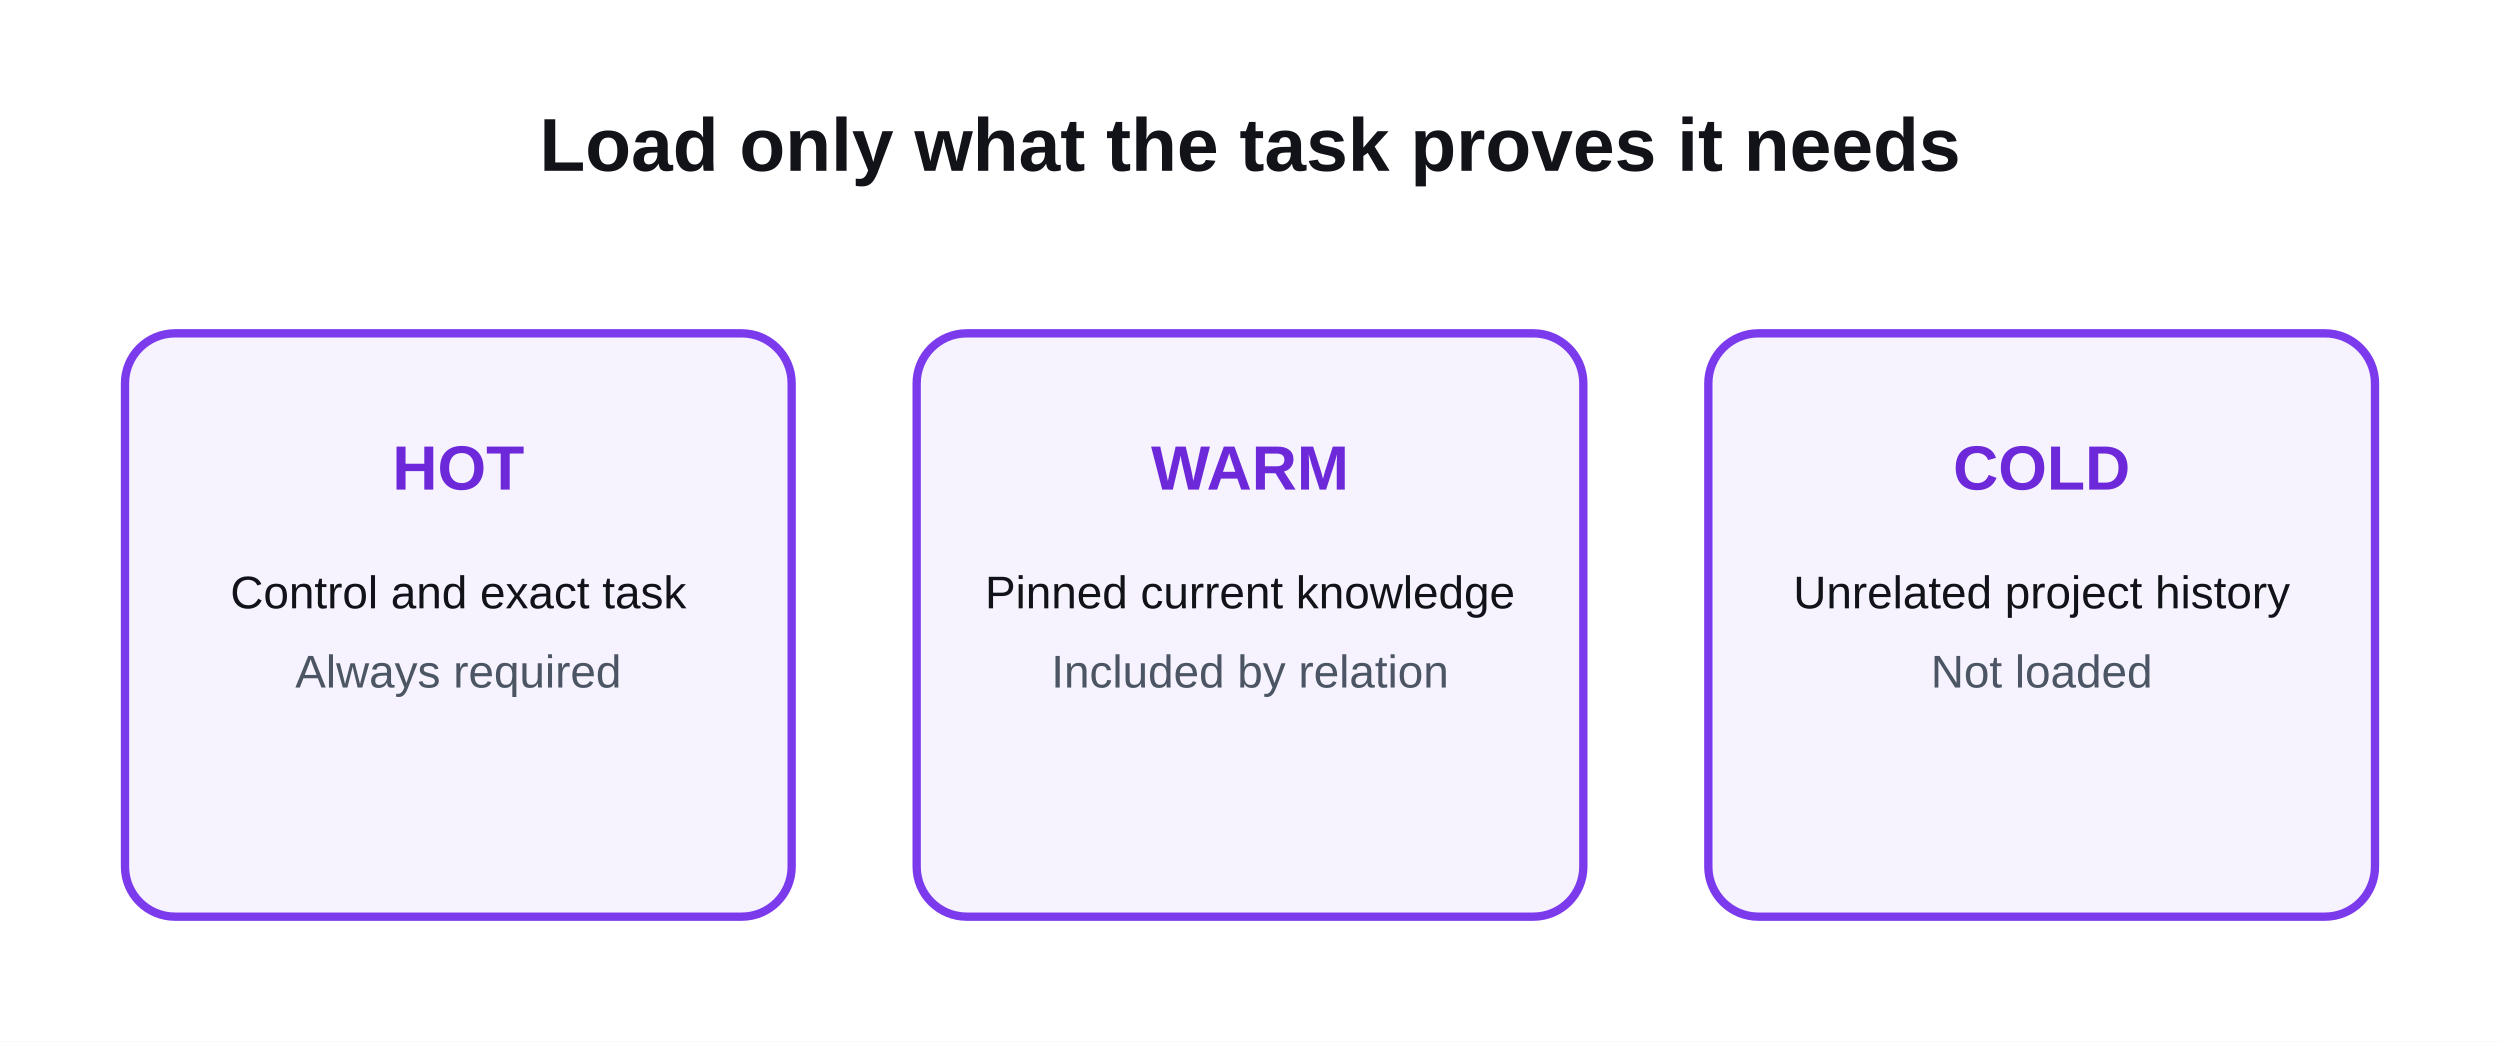
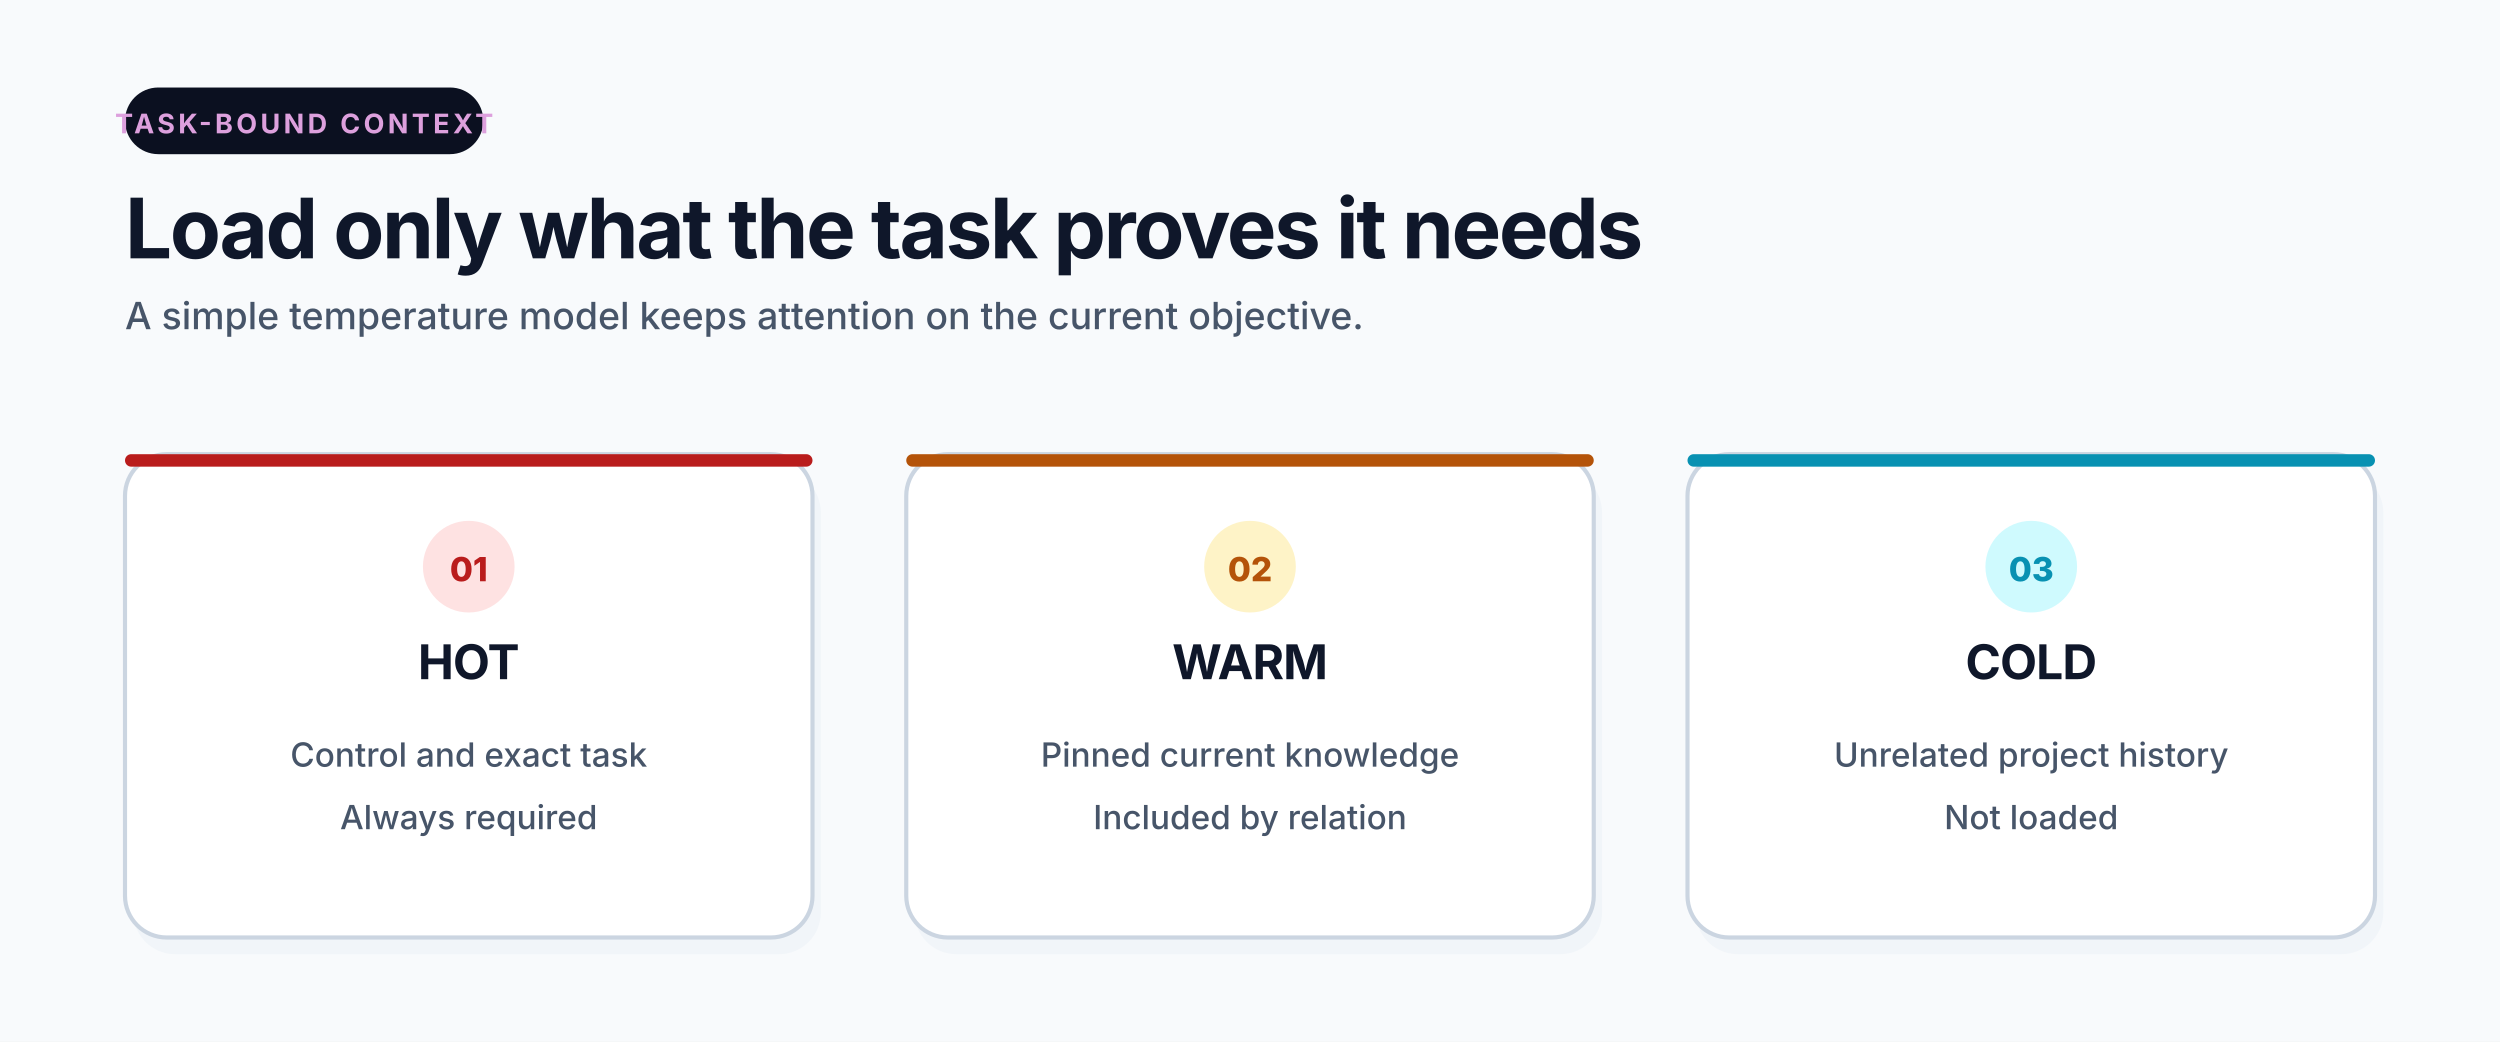
<svg xmlns="http://www.w3.org/2000/svg" width="1200" height="500" viewBox="0 0 1200 500" role="img" aria-labelledby="title desc">
-   <rect width="1200" height="500" fill="#FFFFFF" />
-   <text x="600" y="82" text-anchor="middle" font-family="Arial, Helvetica, sans-serif" font-size="36" font-weight="700" fill="#111318">Load only what the task proves it needs</text>
-   <g font-family="Arial, Helvetica, sans-serif">
-     <rect x="60" y="160" width="320" height="280" rx="24" fill="#F6F3FF" stroke="#7C3AED" stroke-width="4" />
-     <rect x="440" y="160" width="320" height="280" rx="24" fill="#F6F3FF" stroke="#7C3AED" stroke-width="4" />
-     <rect x="820" y="160" width="320" height="280" rx="24" fill="#F6F3FF" stroke="#7C3AED" stroke-width="4" />
-     <text x="220" y="235" text-anchor="middle" font-size="30" font-weight="700" fill="#6D28D9">HOT</text>
-     <text x="220" y="292" text-anchor="middle" font-size="22" fill="#111318">Control and exact task</text>
-     <text x="220" y="330" text-anchor="middle" font-size="22" fill="#4B5563">Always required</text>
-     <text x="600" y="235" text-anchor="middle" font-size="30" font-weight="700" fill="#6D28D9">WARM</text>
-     <text x="600" y="292" text-anchor="middle" font-size="22" fill="#111318">Pinned current knowledge</text>
-     <text x="600" y="330" text-anchor="middle" font-size="22" fill="#4B5563">Included by relation</text>
-     <text x="980" y="235" text-anchor="middle" font-size="30" font-weight="700" fill="#6D28D9">COLD</text>
-     <text x="980" y="292" text-anchor="middle" font-size="22" fill="#111318">Unrelated project history</text>
-     <text x="980" y="330" text-anchor="middle" font-size="22" fill="#4B5563">Not loaded</text>
-   </g>
+   <rect width="1200" height="500" fill="#F8FAFC" />
+   <rect x="60" y="42" width="172" height="32" rx="16" fill="#0B1020" />
+   <text x="146.0" y="64" text-anchor="middle" fill="#DDA0DD" font-family="Inter, ui-sans-serif, -apple-system, BlinkMacSystemFont, Segoe UI, sans-serif" font-size="13" font-weight="750" letter-spacing="1.6">TASK-BOUND CONTEXT</text>
+   <text x="60" y="124" text-anchor="start" fill="#0F172A" font-family="Inter, ui-sans-serif, -apple-system, BlinkMacSystemFont, Segoe UI, sans-serif" font-size="40" font-weight="750" letter-spacing="-1.1">Load only what the task proves it needs</text>
+   <text x="60" y="158" text-anchor="start" fill="#475569" font-family="Inter, ui-sans-serif, -apple-system, BlinkMacSystemFont, Segoe UI, sans-serif" font-size="18" font-weight="450">A simple temperature model keeps attention on the current objective.</text>
+   <rect x="64" y="226" width="330" height="232" rx="20" fill="#F1F5F9" />
+   <rect id="card-hot" x="60" y="218" width="330" height="232" rx="20" fill="#FFFFFF" stroke="#CBD5E1" stroke-width="2" />
+   <rect x="60" y="218" width="330" height="6" rx="3" fill="#B91C1C" />
+   <circle cx="225.0" cy="272" r="22" fill="#FEE2E2" />
+   <text x="225.0" y="279" text-anchor="middle" fill="#B91C1C" font-family="Inter, ui-sans-serif, -apple-system, BlinkMacSystemFont, Segoe UI, sans-serif" font-size="16" font-weight="800">01</text>
+   <text x="225.0" y="326" text-anchor="middle" fill="#0F172A" font-family="Inter, ui-sans-serif, -apple-system, BlinkMacSystemFont, Segoe UI, sans-serif" font-size="23" font-weight="720" letter-spacing="-0.4">HOT</text>
+   <text x="225.0" y="368" text-anchor="middle" fill="#475569" font-family="Inter, ui-sans-serif, -apple-system, BlinkMacSystemFont, Segoe UI, sans-serif" font-size="16" font-weight="450">Control and exact task</text>
+   <text x="225.0" y="398" text-anchor="middle" fill="#475569" font-family="Inter, ui-sans-serif, -apple-system, BlinkMacSystemFont, Segoe UI, sans-serif" font-size="16" font-weight="450">Always required</text>
+   <rect x="439" y="226" width="330" height="232" rx="20" fill="#F1F5F9" />
+   <rect id="card-warm" x="435" y="218" width="330" height="232" rx="20" fill="#FFFFFF" stroke="#CBD5E1" stroke-width="2" />
+   <rect x="435" y="218" width="330" height="6" rx="3" fill="#B45309" />
+   <circle cx="600.0" cy="272" r="22" fill="#FEF3C7" />
+   <text x="600.0" y="279" text-anchor="middle" fill="#B45309" font-family="Inter, ui-sans-serif, -apple-system, BlinkMacSystemFont, Segoe UI, sans-serif" font-size="16" font-weight="800">02</text>
+   <text x="600.0" y="326" text-anchor="middle" fill="#0F172A" font-family="Inter, ui-sans-serif, -apple-system, BlinkMacSystemFont, Segoe UI, sans-serif" font-size="23" font-weight="720" letter-spacing="-0.4">WARM</text>
+   <text x="600.0" y="368" text-anchor="middle" fill="#475569" font-family="Inter, ui-sans-serif, -apple-system, BlinkMacSystemFont, Segoe UI, sans-serif" font-size="16" font-weight="450">Pinned current knowledge</text>
+   <text x="600.0" y="398" text-anchor="middle" fill="#475569" font-family="Inter, ui-sans-serif, -apple-system, BlinkMacSystemFont, Segoe UI, sans-serif" font-size="16" font-weight="450">Included by relation</text>
+   <rect x="814" y="226" width="330" height="232" rx="20" fill="#F1F5F9" />
+   <rect id="card-cold" x="810" y="218" width="330" height="232" rx="20" fill="#FFFFFF" stroke="#CBD5E1" stroke-width="2" />
+   <rect x="810" y="218" width="330" height="6" rx="3" fill="#0891B2" />
+   <circle cx="975.0" cy="272" r="22" fill="#CFFAFE" />
+   <text x="975.0" y="279" text-anchor="middle" fill="#0891B2" font-family="Inter, ui-sans-serif, -apple-system, BlinkMacSystemFont, Segoe UI, sans-serif" font-size="16" font-weight="800">03</text>
+   <text x="975.0" y="326" text-anchor="middle" fill="#0F172A" font-family="Inter, ui-sans-serif, -apple-system, BlinkMacSystemFont, Segoe UI, sans-serif" font-size="23" font-weight="720" letter-spacing="-0.4">COLD</text>
+   <text x="975.0" y="368" text-anchor="middle" fill="#475569" font-family="Inter, ui-sans-serif, -apple-system, BlinkMacSystemFont, Segoe UI, sans-serif" font-size="16" font-weight="450">Unrelated project history</text>
+   <text x="975.0" y="398" text-anchor="middle" fill="#475569" font-family="Inter, ui-sans-serif, -apple-system, BlinkMacSystemFont, Segoe UI, sans-serif" font-size="16" font-weight="450">Not loaded</text>
</svg>
